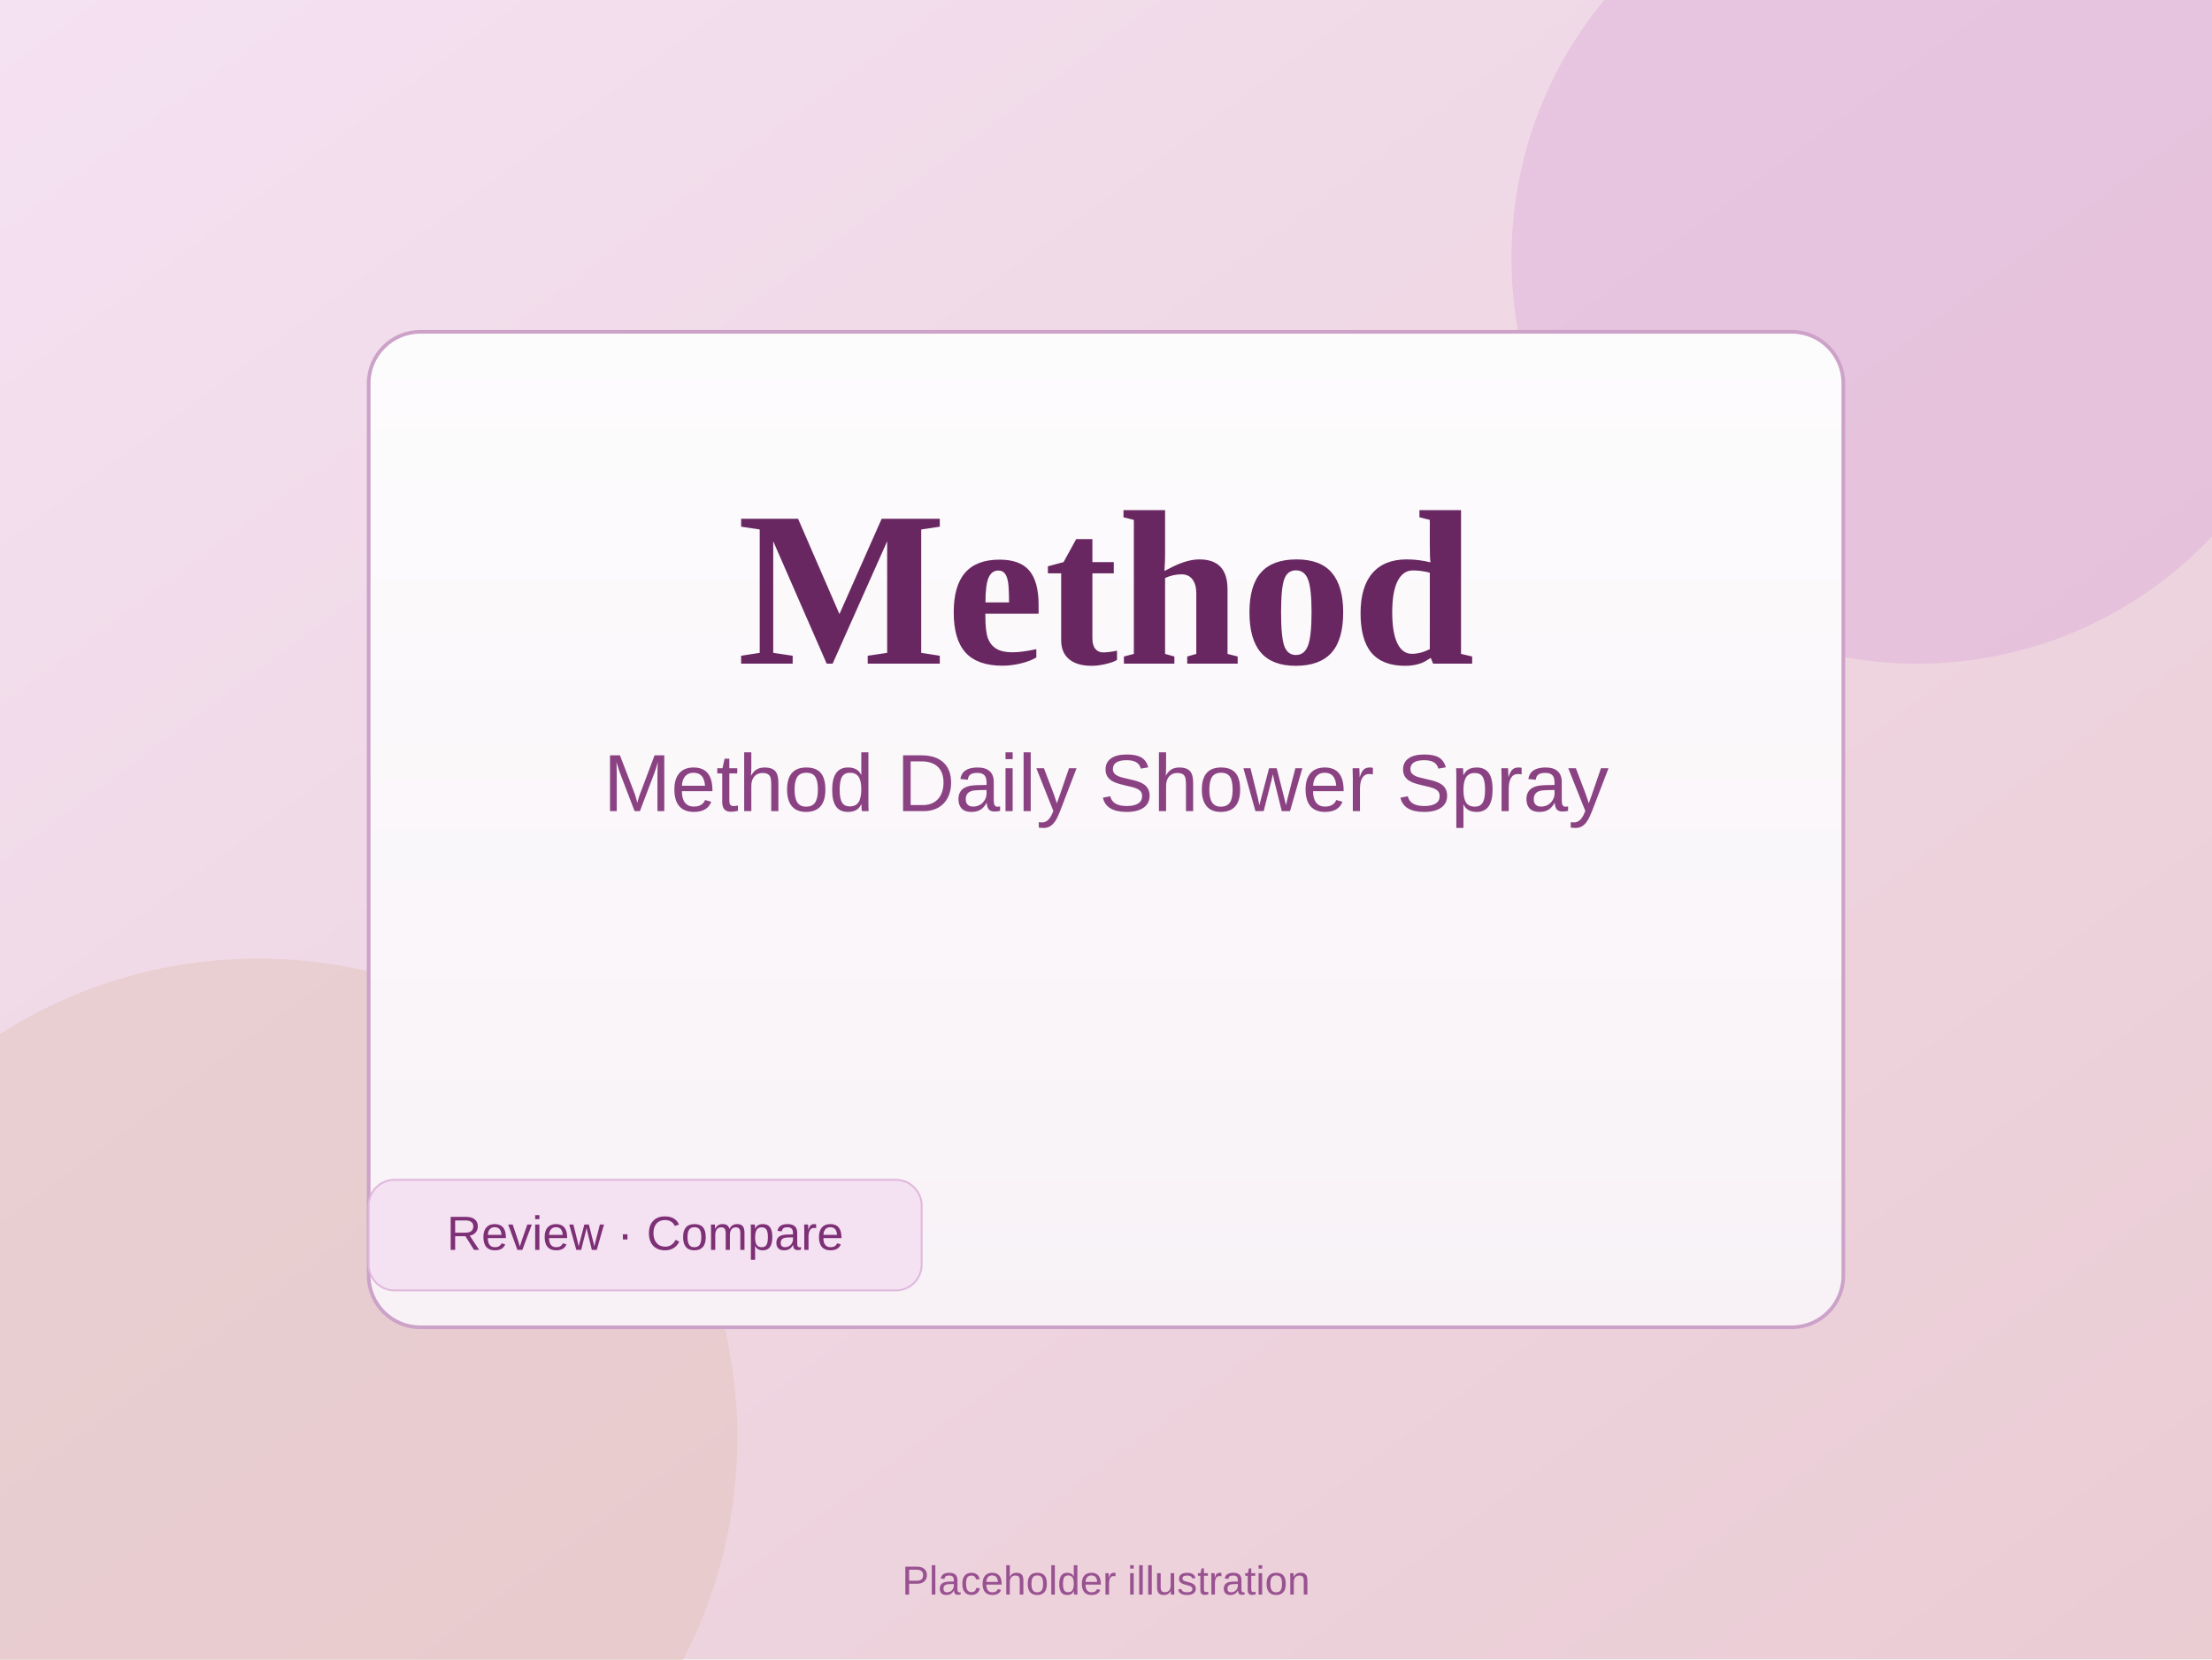
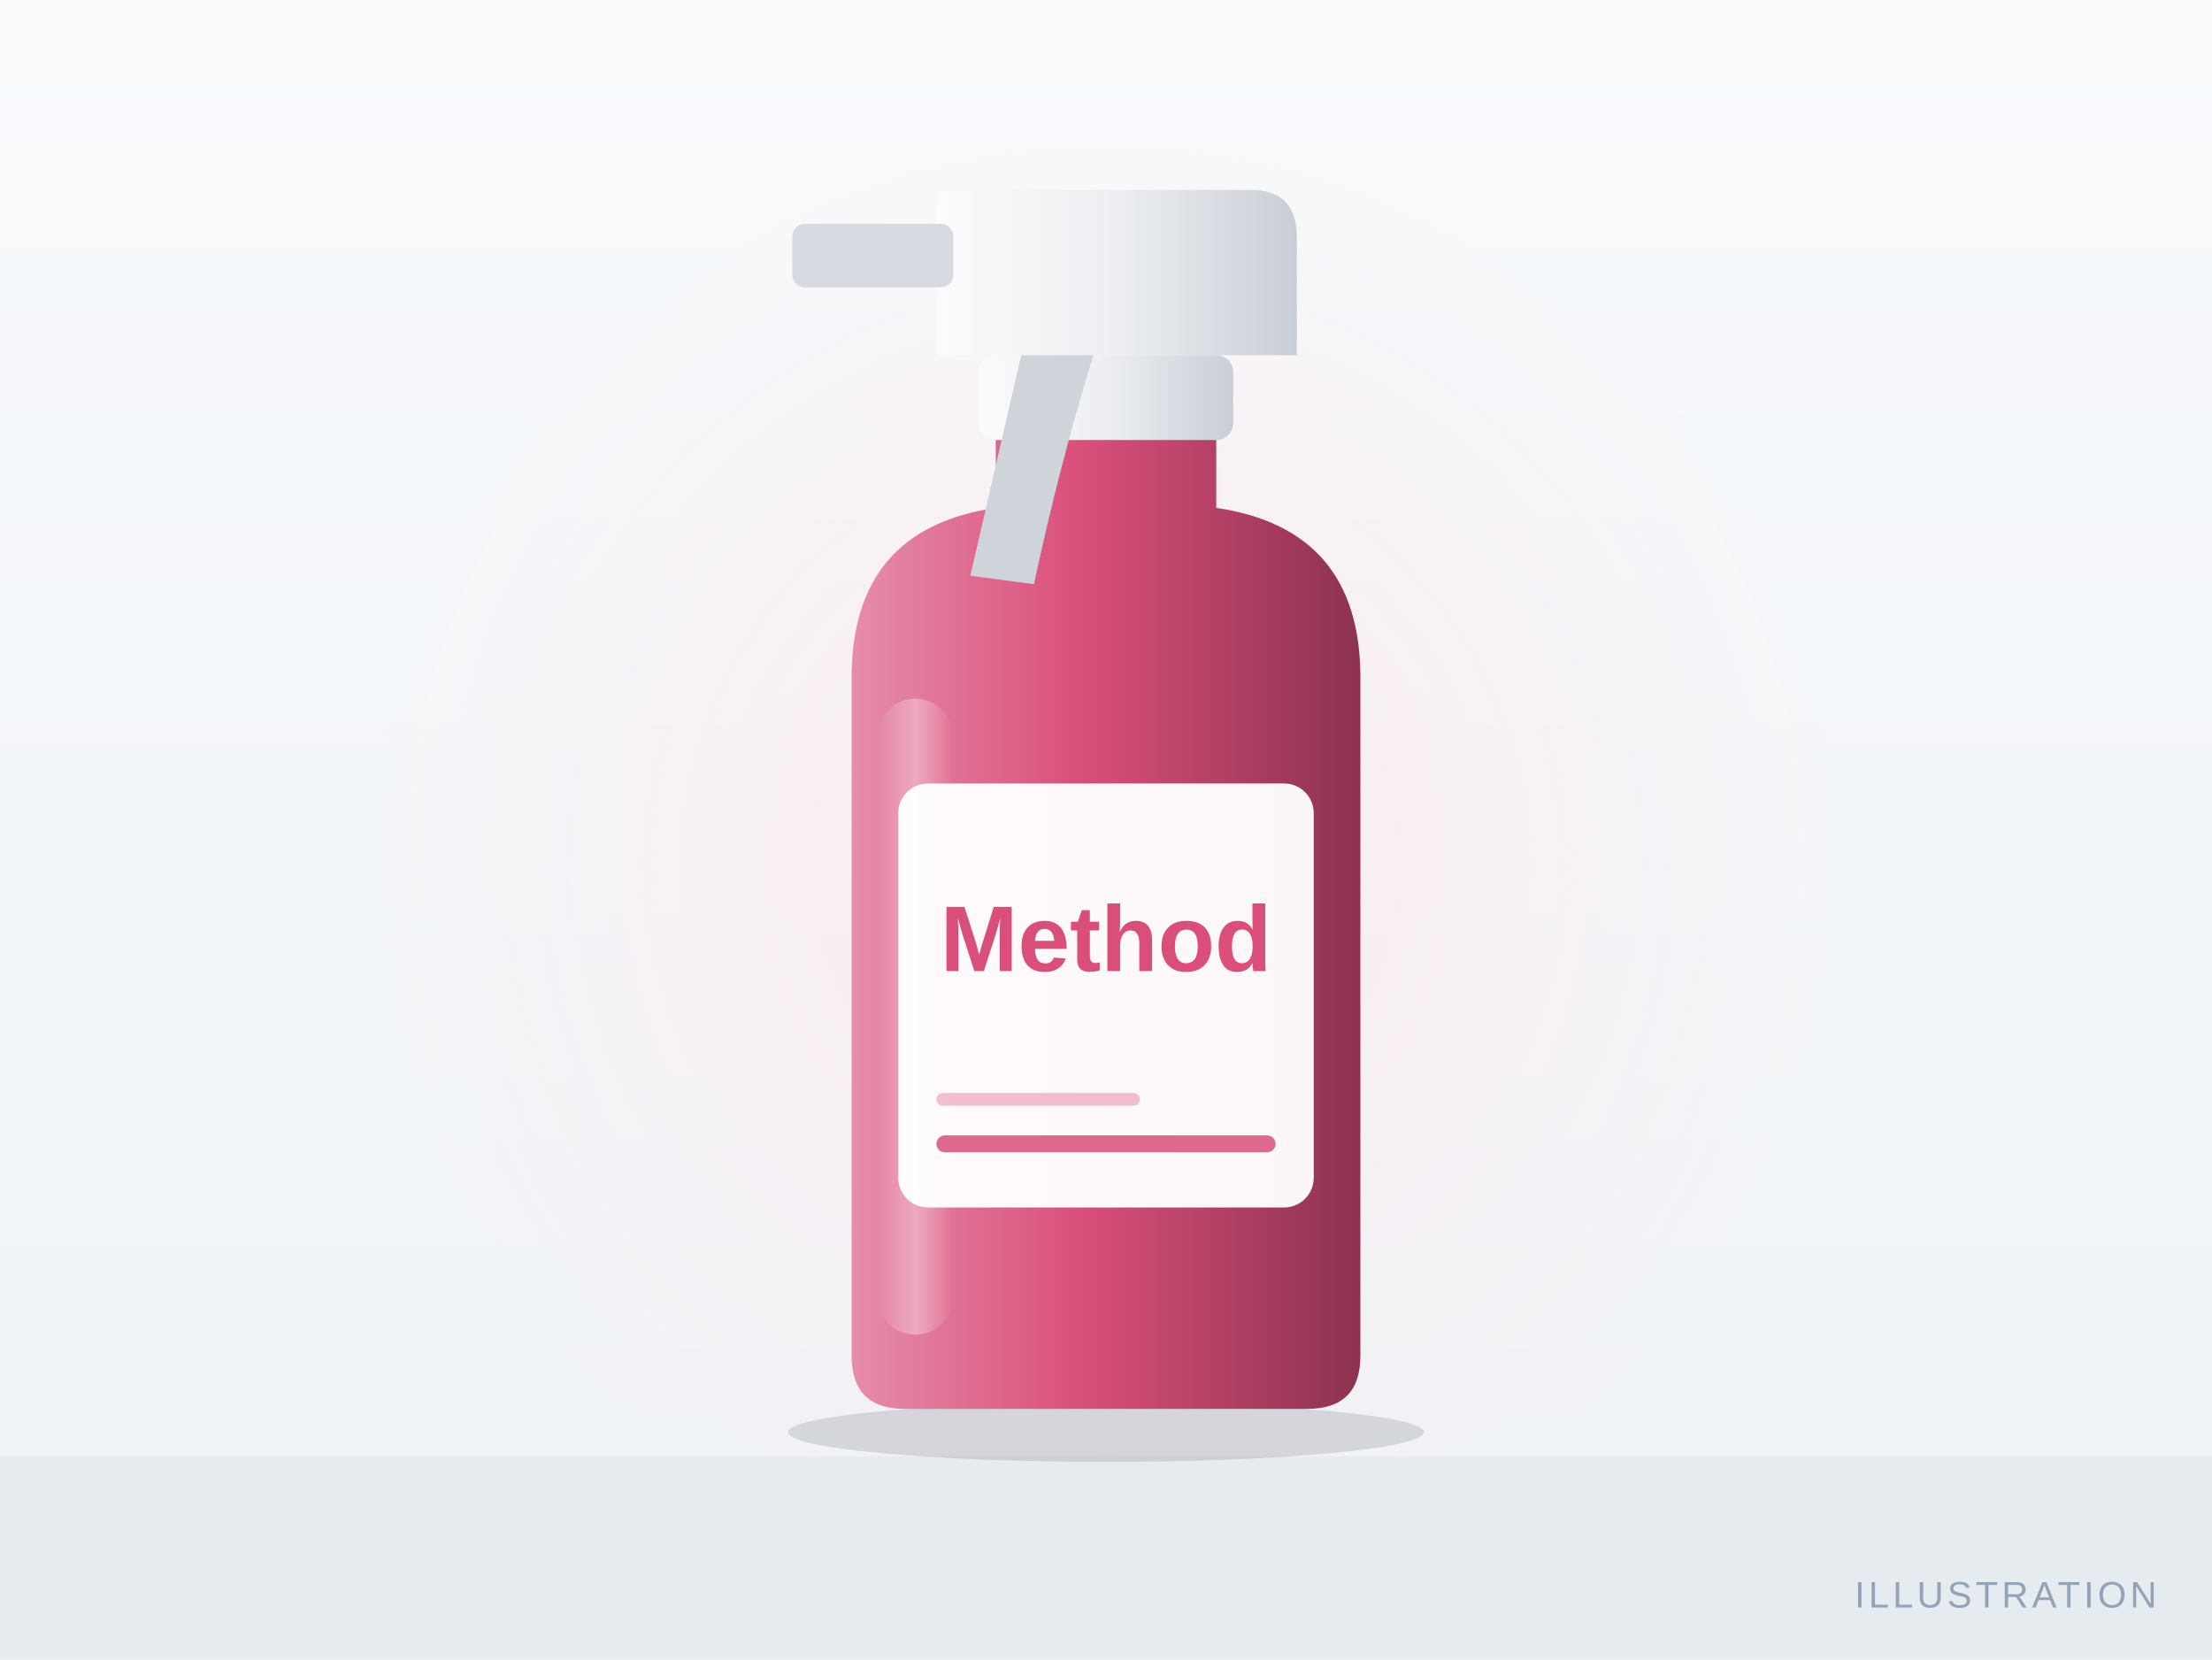
- <svg xmlns="http://www.w3.org/2000/svg" width="1200" height="900" viewBox="0 0 1200 900" role="img" aria-label="Method Daily Shower Spray — placeholder image">
+ <svg xmlns="http://www.w3.org/2000/svg" width="1200" height="900" viewBox="0 0 1200 900" role="img" aria-label="Illustration of the Method Daily Shower Spray">
  <defs>
-     <linearGradient id="bg" x1="0" y1="0" x2="1" y2="1">
-       <stop offset="0" stop-color="hsl(306, 48%, 92%)" />
-       <stop offset="1" stop-color="hsl(346, 42%, 86%)" />
+     <linearGradient id="g-bg" x1="0" y1="0" x2="0" y2="1">
+       <stop offset="0" stop-color="#f8fafc" />
+       <stop offset="1" stop-color="#eef2f6" />
    </linearGradient>
-     <linearGradient id="card" x1="0" y1="0" x2="0" y2="1">
-       <stop offset="0" stop-color="hsl(306, 34%, 99%)" />
-       <stop offset="1" stop-color="hsl(306, 30%, 96%)" />
+     <radialGradient id="g-halo" cx="0.5" cy="0.5" r="0.5">
+       <stop offset="0" stop-color="#faeaef" />
+       <stop offset="1" stop-color="#faeaef" stop-opacity="0" />
+     </radialGradient>
+     <linearGradient id="g-body" x1="0" y1="0" x2="1" y2="0">
+       <stop offset="0" stop-color="#e68da9" />
+       <stop offset="0.45" stop-color="#d94f7a" />
+       <stop offset="1" stop-color="#8d334f" />
+     </linearGradient>
+     <linearGradient id="g-plastic" x1="0" y1="0" x2="1" y2="0">
+       <stop offset="0" stop-color="#fbfbfc" />
+       <stop offset="0.5" stop-color="#eceef1" />
+       <stop offset="1" stop-color="#c9ced6" />
+     </linearGradient>
+     <linearGradient id="g-dark" x1="0" y1="0" x2="1" y2="0">
+       <stop offset="0" stop-color="#4b5563" />
+       <stop offset="1" stop-color="#1f2937" />
+     </linearGradient>
+     <linearGradient id="g-metal" x1="0" y1="0" x2="1" y2="0">
+       <stop offset="0" stop-color="#f3f4f6" />
+       <stop offset="0.5" stop-color="#a7adb7" />
+       <stop offset="1" stop-color="#d7dbe0" />
+     </linearGradient>
+     <linearGradient id="g-clear" x1="0" y1="0" x2="1" y2="0">
+       <stop offset="0" stop-color="#ffffff" stop-opacity="0.85" />
+       <stop offset="1" stop-color="#faeaef" stop-opacity="0.55" />
+     </linearGradient>
+     <linearGradient id="g-water" x1="0" y1="0" x2="0" y2="1">
+       <stop offset="0" stop-color="#7cc4ec" stop-opacity="0.75" />
+       <stop offset="1" stop-color="#2f8fcf" stop-opacity="0.85" />
+     </linearGradient>
+     <linearGradient id="g-shine" x1="0" y1="0" x2="1" y2="0">
+       <stop offset="0" stop-color="#ffffff" stop-opacity="0" />
+       <stop offset="0.5" stop-color="#ffffff" stop-opacity="0.35" />
+       <stop offset="1" stop-color="#ffffff" stop-opacity="0" />
    </linearGradient>
  </defs>
-   <rect width="1200" height="900" fill="url(#bg)" />
-   <circle cx="1040" cy="140" r="220" fill="hsl(306, 40%, 78%)" opacity="0.5" />
-   <circle cx="140" cy="780" r="260" fill="hsl(16, 40%, 80%)" opacity="0.45" />
-   <rect x="200" y="180" rx="28" width="800" height="540" fill="url(#card)" stroke="hsl(306, 30%, 72%)" stroke-width="2" />
-   <text x="600" y="360" text-anchor="middle" font-family="Georgia, 'Times New Roman', serif" font-size="120" font-weight="700" fill="hsl(306, 45%, 28%)">Method</text>
-   <text x="600" y="440" text-anchor="middle" font-family="Arial, Helvetica, sans-serif" font-size="44" fill="hsl(306, 35%, 40%)">Method Daily Shower Spray</text>
-   <rect x="200" y="640" rx="14" width="300" height="60" fill="hsl(306, 45%, 92%)" stroke="hsl(306, 40%, 80%)" />
-   <text x="350" y="678" text-anchor="middle" font-family="Arial, Helvetica, sans-serif" font-size="26" fill="hsl(306, 45%, 34%)">Review · Compare</text>
-   <text x="600" y="865" text-anchor="middle" font-family="Arial, Helvetica, sans-serif" font-size="22" fill="hsl(306, 30%, 46%)">Placeholder illustration</text>
+   <rect width="1200" height="900" fill="url(#g-bg)" />
+   <circle cx="600" cy="470" r="400" fill="url(#g-halo)" />
+   <rect x="0" y="790" width="1200" height="110" fill="#e6ebf0" />
+   <g transform="translate(600 770) scale(1.15) translate(-600 -770)">
+     <ellipse cx="600" cy="776" rx="150" ry="14" fill="#0f172a" opacity="0.13" />
+     <path d="M480 420 Q480 350 548 340 L548 300 L652 300 L652 340 Q720 350 720 420 L720 740 Q720 765 695 765 L505 765 Q480 765 480 740 Z" fill="url(#g-body)" />
+     <rect x="492" y="430" width="36" height="300" rx="18" fill="url(#g-shine)" />
+     <rect x="502" y="470" width="196" height="200" rx="14" fill="#ffffff" opacity="0.96" />
+     <rect x="520" y="636" width="160" height="8" rx="4" fill="#d94f7a" opacity="0.85" />
+     <rect x="520" y="616" width="96" height="6" rx="3" fill="#d94f7a" opacity="0.35" />
+     <text x="600" y="546" text-anchor="middle" dominant-baseline="middle" font-family="Arial, Helvetica, sans-serif" font-weight="700" font-size="44.0" fill="#d94f7a">Method</text>
+     <rect x="540" y="268" width="120" height="40" rx="8" fill="url(#g-plastic)" />
+     <path d="M520 190 L668 190 Q690 190 690 212 L690 268 L520 268 Z" fill="url(#g-plastic)" />
+     <rect x="452" y="206" width="76" height="30" rx="6" fill="#d6dae0" />
+     <path d="M560 268 Q548 320 536 372 L566 376 Q578 320 594 268 Z" fill="#cfd4db" />
+   </g>
+   <text x="1170" y="872" text-anchor="end" font-family="Arial, Helvetica, sans-serif" font-size="20" letter-spacing="2" fill="#94a3b8">ILLUSTRATION</text>
</svg>
